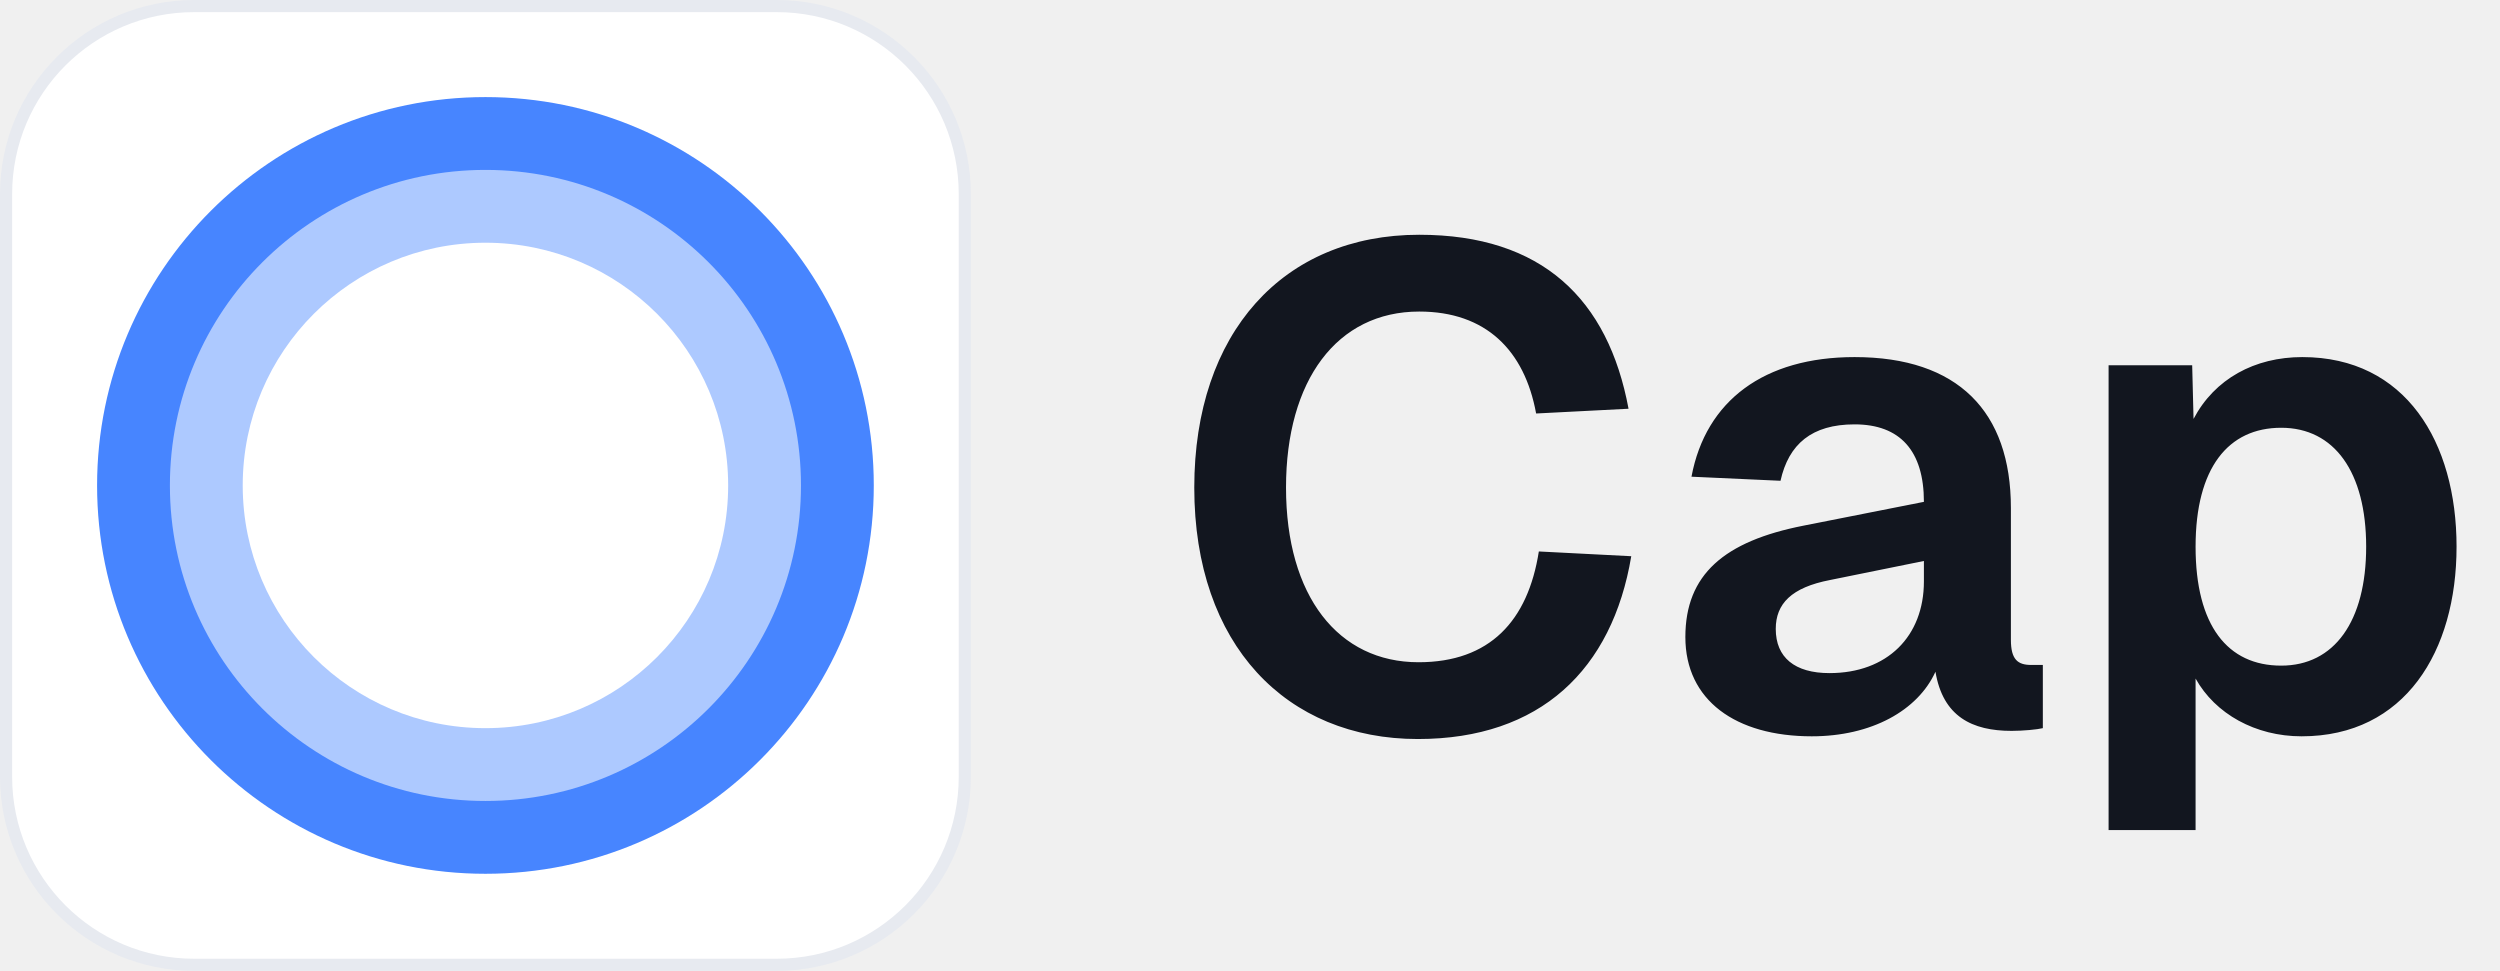
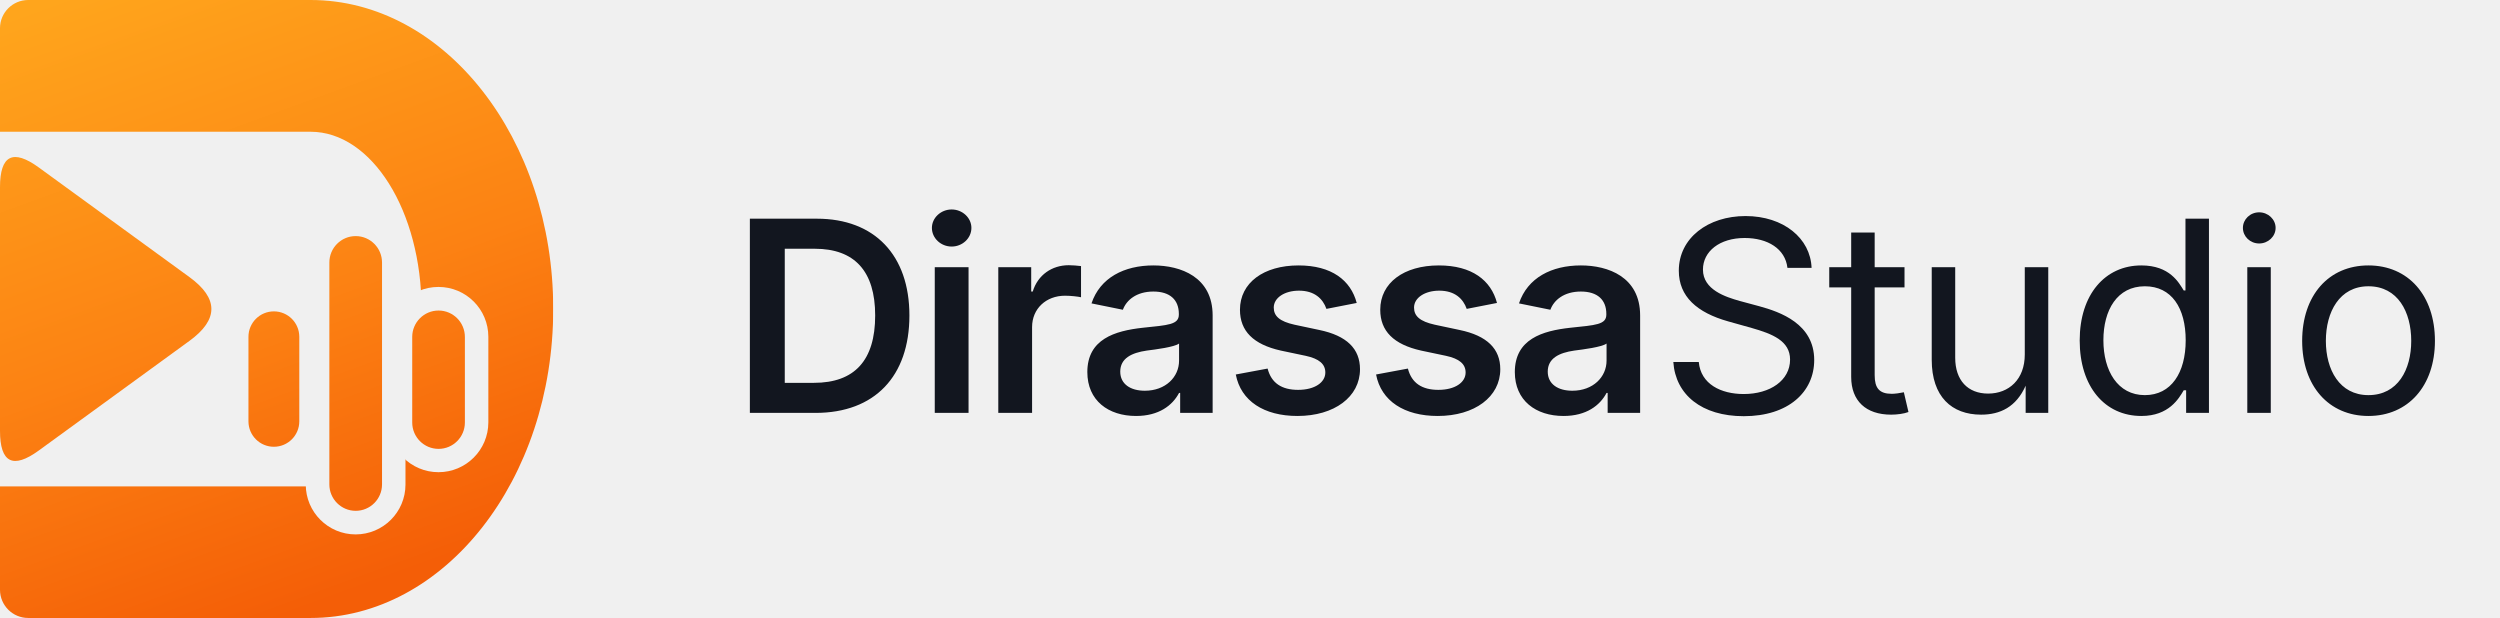
- <svg xmlns="http://www.w3.org/2000/svg" width="103" height="40" viewBox="0 0 103 40" fill="none">
-   <rect x="0.25" y="0.25" width="39.5" height="39.5" rx="7.75" fill="white" />
-   <rect x="0.25" y="0.25" width="39.5" height="39.5" rx="7.75" stroke="#E7EAF0" stroke-width="0.5" />
-   <path d="M20 36C28.837 36 36 28.837 36 20C36 11.164 28.837 4 20 4C11.164 4 4 11.164 4 20C4 28.837 11.164 36 20 36Z" fill="#4785FF" />
-   <path d="M20 33C27.18 33 33 27.18 33 20C33 12.82 27.18 7 20 7C12.82 7 7 12.82 7 20C7 27.18 12.82 33 20 33Z" fill="#ADC9FF" />
-   <path d="M20 30C25.523 30 30 25.523 30 20C30 14.477 25.523 10 20 10C14.477 10 10 14.477 10 20C10 25.523 14.477 30 20 30Z" fill="white" />
-   <path d="M58.416 30.448C53.012 30.448 49.204 26.584 49.204 20.088C49.204 13.704 52.872 9.672 58.472 9.672C63.54 9.672 66.256 12.332 67.096 16.84L63.288 17.036C62.812 14.432 61.216 12.836 58.472 12.836C55.084 12.836 52.984 15.664 52.984 20.088C52.984 24.568 55.14 27.284 58.444 27.284C61.384 27.284 62.952 25.576 63.4 22.72L67.208 22.916C66.424 27.592 63.456 30.448 58.416 30.448ZM74.645 30.336C71.509 30.336 69.437 28.852 69.437 26.248C69.437 23.672 71.033 22.3 74.309 21.656L79.265 20.676C79.265 18.576 78.285 17.484 76.409 17.484C74.645 17.484 73.693 18.296 73.357 19.808L69.689 19.64C70.277 16.504 72.685 14.712 76.409 14.712C80.665 14.712 82.849 16.952 82.849 20.928V26.36C82.849 27.172 83.129 27.396 83.689 27.396H84.165V30C83.941 30.056 83.353 30.112 82.877 30.112C81.253 30.112 80.049 29.524 79.741 27.676C79.013 29.272 77.109 30.336 74.645 30.336ZM75.373 27.732C77.753 27.732 79.265 26.22 79.265 23.952V23.112L75.401 23.896C73.805 24.204 73.161 24.876 73.161 25.912C73.161 27.088 73.945 27.732 75.373 27.732ZM86.874 34.2V15.048H90.318L90.374 17.26C91.242 15.608 92.894 14.712 94.854 14.712C99.11 14.712 101.21 18.212 101.21 22.524C101.21 26.836 99.082 30.336 94.826 30.336C92.922 30.336 91.27 29.412 90.458 27.956V34.2H86.874ZM93.986 27.424C96.17 27.424 97.486 25.604 97.486 22.524C97.486 19.444 96.17 17.624 93.986 17.624C91.802 17.624 90.458 19.276 90.458 22.524C90.458 25.772 91.774 27.424 93.986 27.424Z" fill="#12161F" />
+ <svg xmlns="http://www.w3.org/2000/svg" width="178" height="44" viewBox="0 0 178 44" fill="none">
+   <defs>
+     <linearGradient id="dsgb" gradientUnits="userSpaceOnUse" x1="4" y1="0" x2="20" y2="44">
+       <stop stop-color="#FFA51C" />
+       <stop offset="0.55" stop-color="#FC8213" />
+       <stop offset="1" stop-color="#F45E07" />
+     </linearGradient>
+     <mask id="dsnb" maskUnits="userSpaceOnUse" x="0" y="0" width="39.4" height="44">
+       <rect width="39.4" height="44" fill="#fff" />
+       <rect x="21.77" y="15.14" width="7.1" height="22.91" rx="3.55" fill="#000" />
+       <rect x="27.67" y="20.43" width="7.1" height="13.19" rx="3.55" fill="#000" />
+     </mask>
+   </defs>
+   <path mask="url(#dsnb)" fill="url(#dsgb)" d="M2.01 0H22.11A17.28 22 0 0 1 22.11 44H2.01A2.01 2.01 0 0 1 0 41.99V34.63H22.11A7.9 12.62 0 0 0 22.11 9.38H0V2.01A2.01 2.01 0 0 1 2.01 0Z" />
+   <path fill="url(#dsgb)" d="M2.77 11.93L13.49 19.73Q16.61 22 13.49 24.27L2.77 32.07Q0 34.09 0 30.67L0 13.33Q0 9.91 2.77 11.93Z" />
+   <rect x="17.69" y="22.17" width="3.62" height="9.64" rx="1.81" fill="url(#dsgb)" />
+   <rect x="23.45" y="16.81" width="3.75" height="19.56" rx="1.88" fill="url(#dsgb)" />
+   <rect x="29.35" y="22.11" width="3.75" height="9.85" rx="1.88" fill="url(#dsgb)" />
+   <text x="52" y="29.4" fill="#12161F" font-family="Geist Sans, Inter, -apple-system, BlinkMacSystemFont, Segoe UI, sans-serif" font-size="19" font-weight="600" letter-spacing="-0.45">Dirassa<tspan font-weight="400" opacity="0.6" letter-spacing="-0.2"> Studio</tspan>
+   </text>
</svg>
